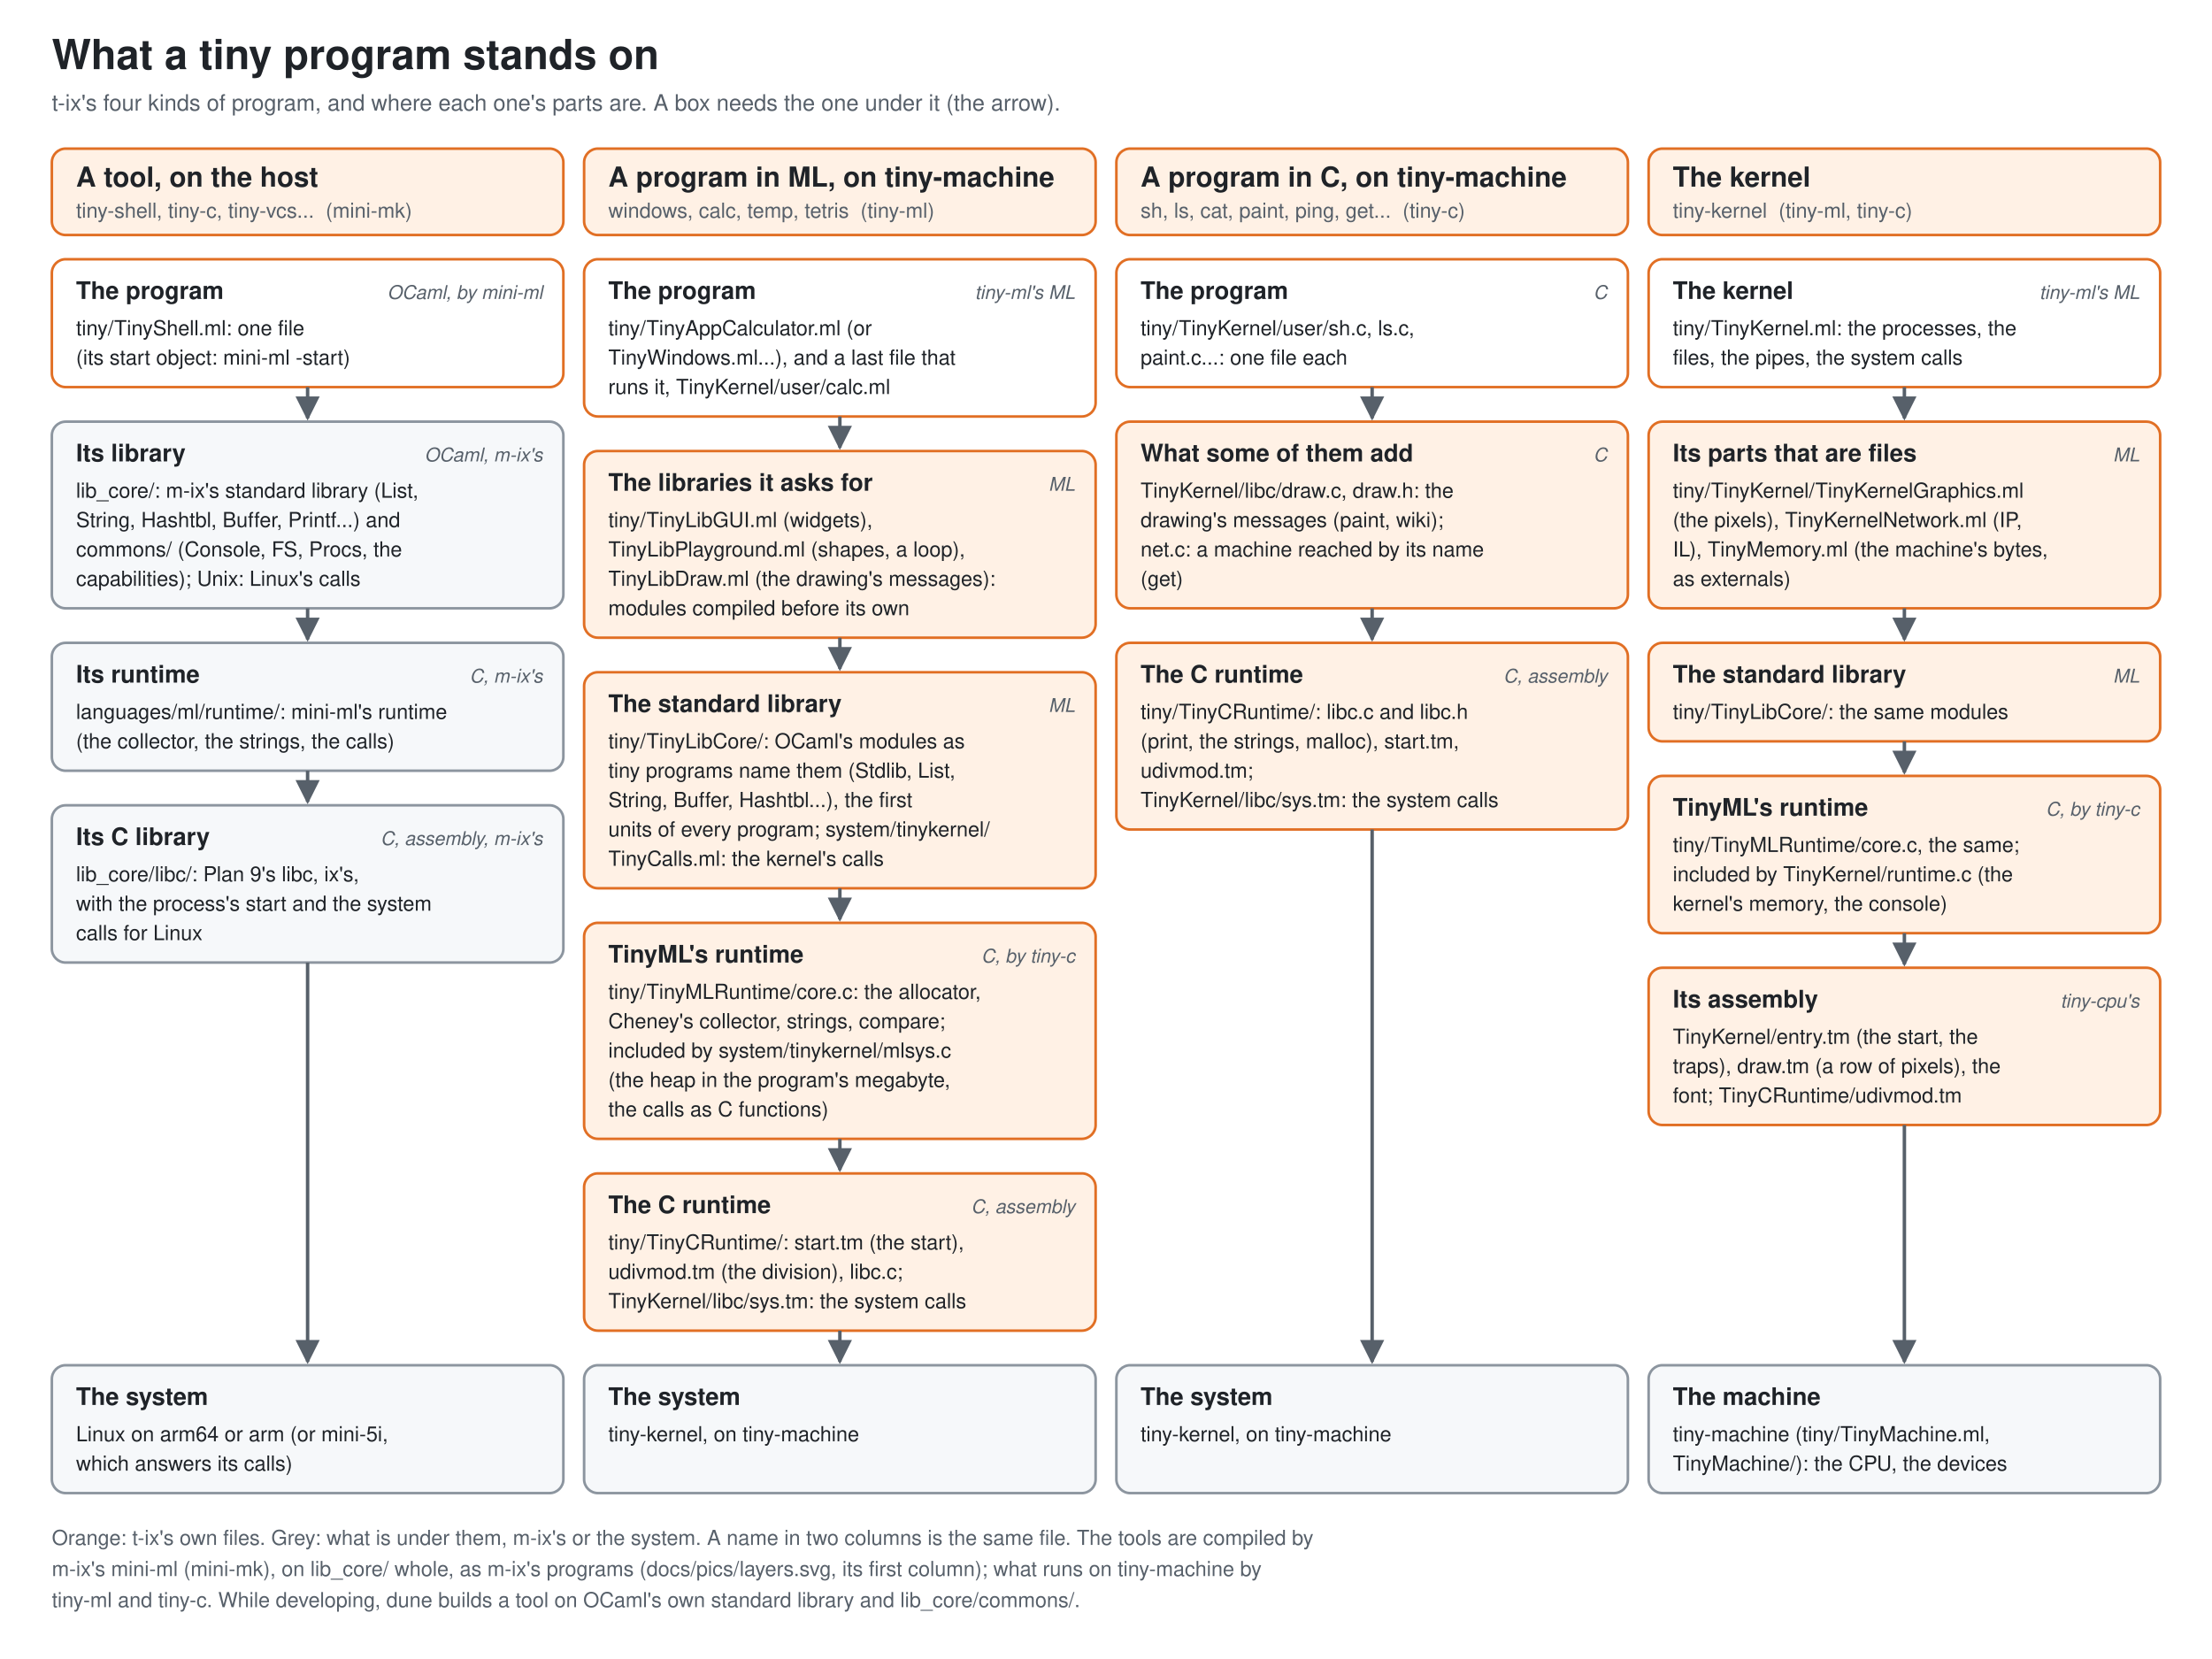
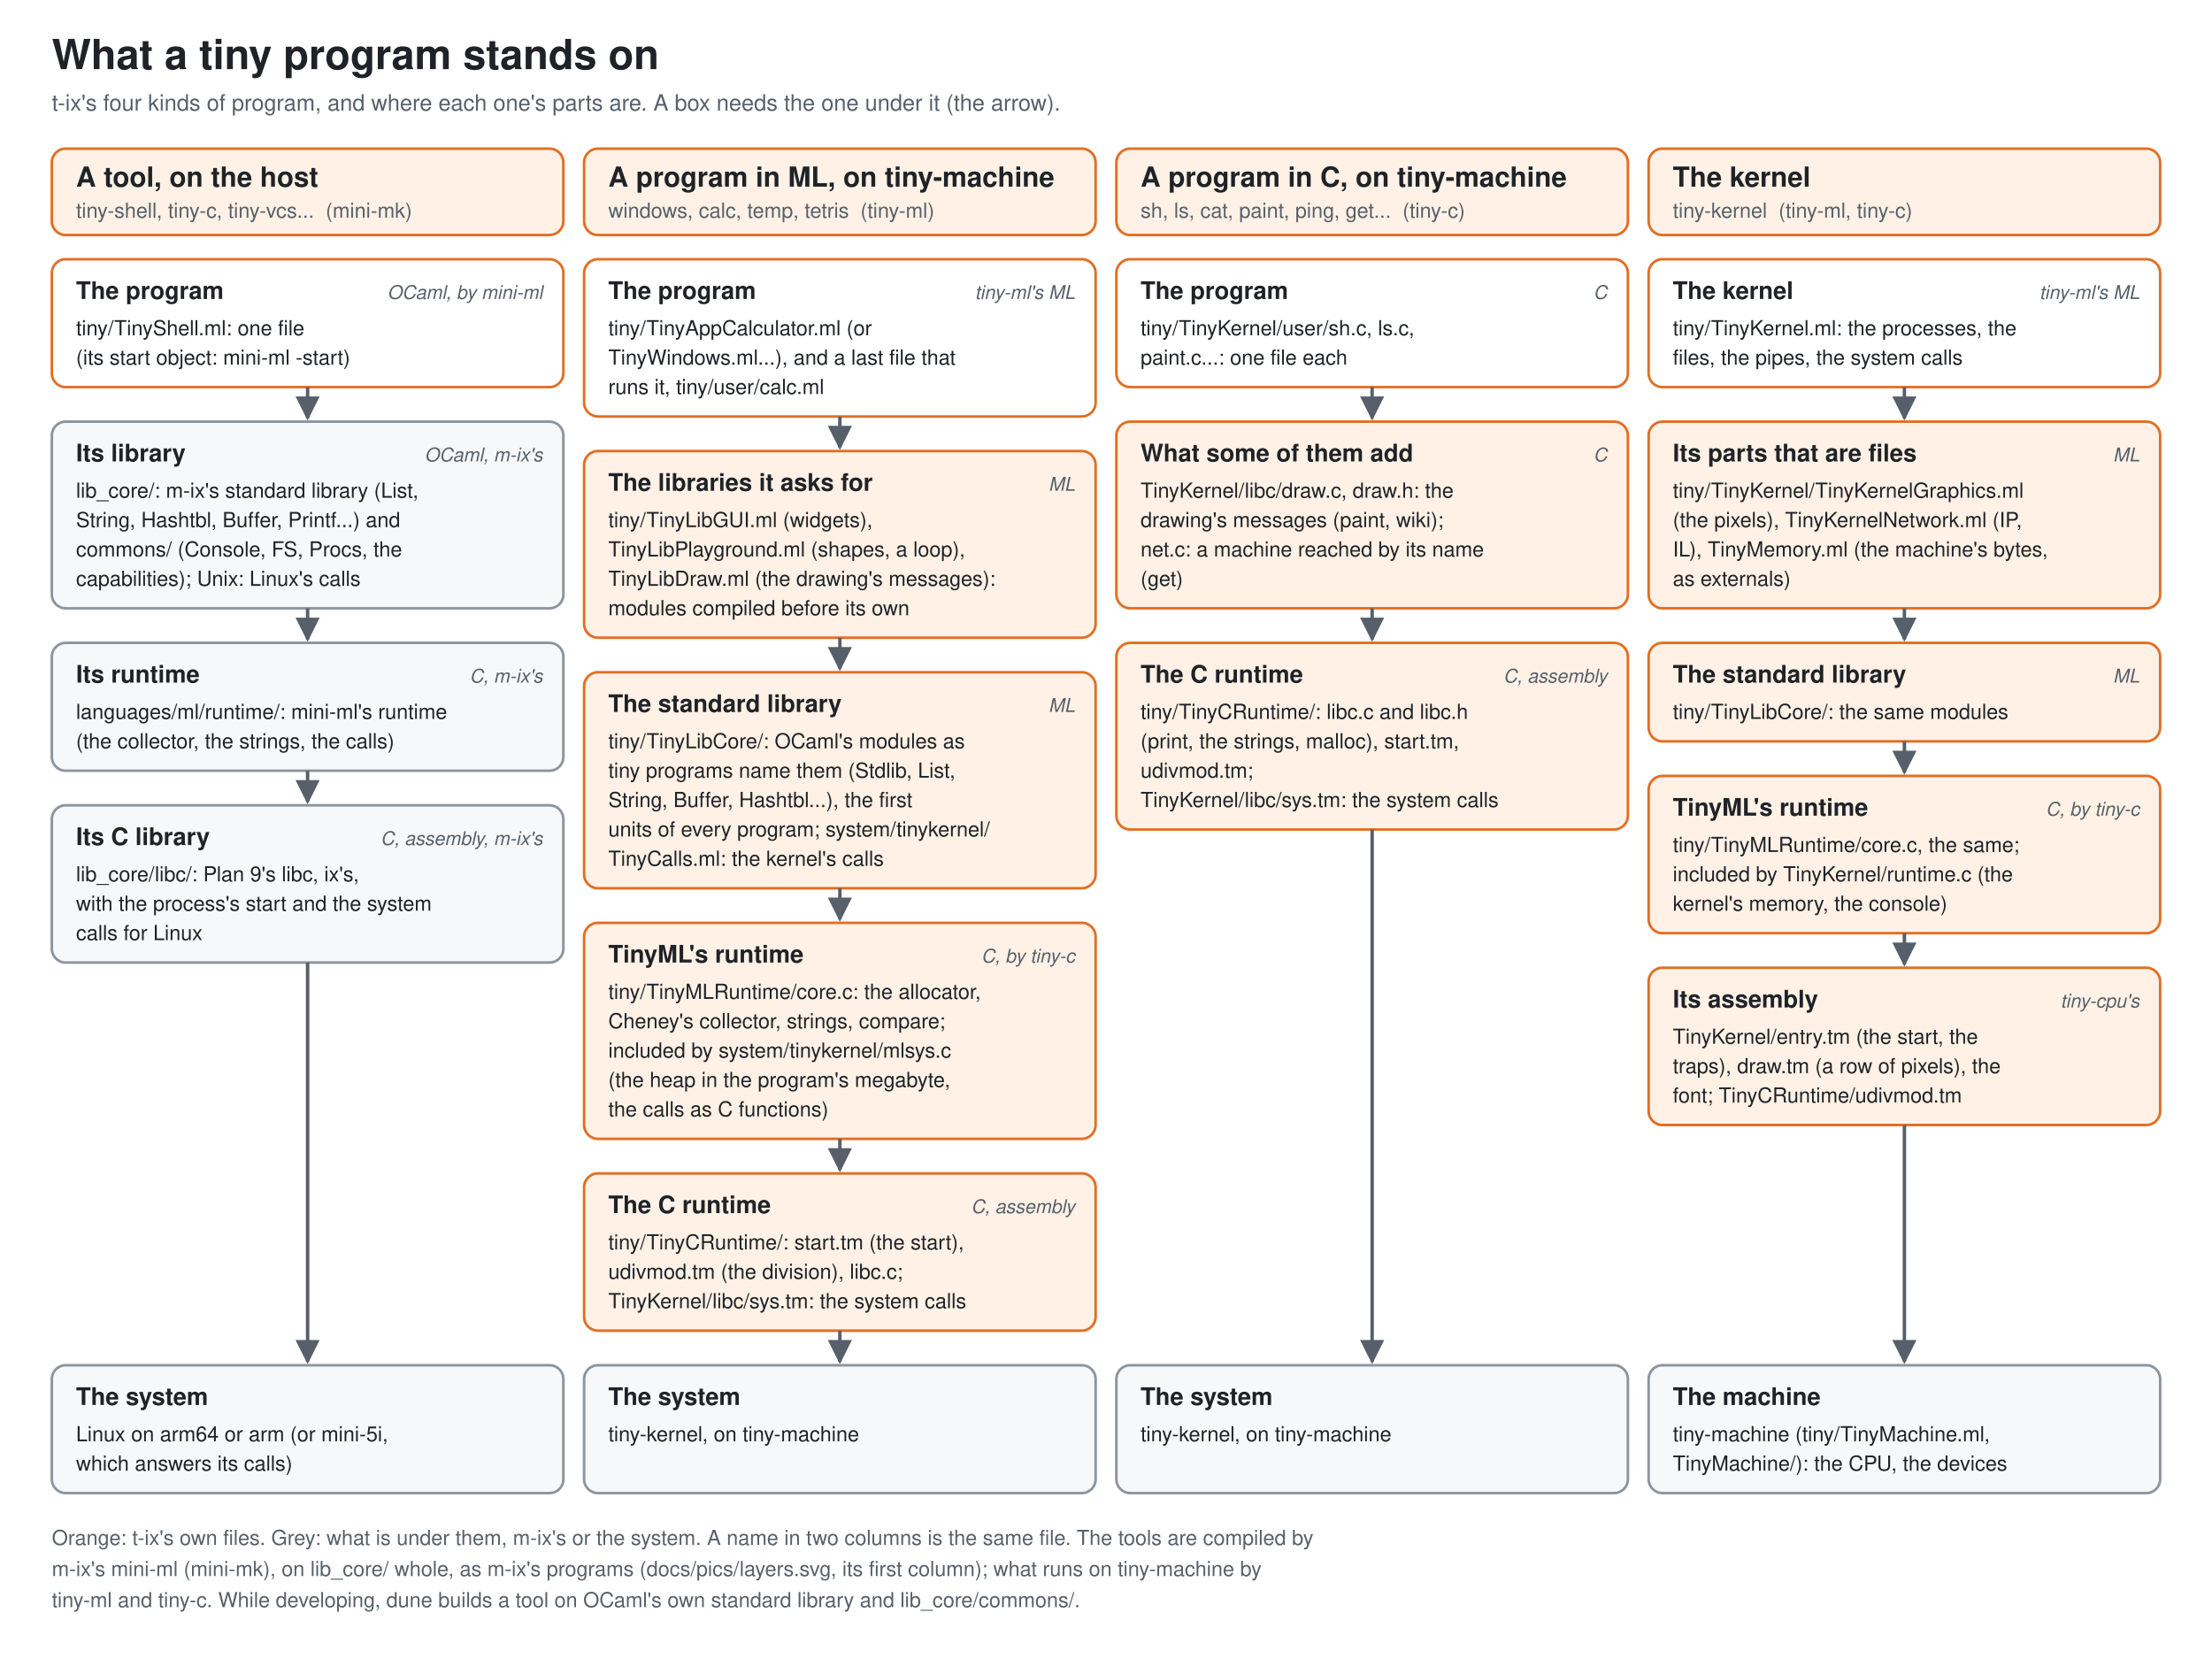
<svg xmlns="http://www.w3.org/2000/svg" viewBox="0 0 1280 960" width="1280" height="960" font-family="-apple-system, BlinkMacSystemFont, 'Segoe UI', Helvetica, Arial, sans-serif">
  <defs>
    <marker id="a" viewBox="0 0 10 10" refX="9" refY="5" markerWidth="7" markerHeight="7" orient="auto-start-reverse">
      <path d="M0 0L10 5L0 10z" fill="#57606a" />
    </marker>
  </defs>
  <rect width="1280" height="960" fill="#ffffff" />
  <text x="30" y="40" font-size="24" font-weight="600" fill="#1f2328" text-anchor="start" xml:space="preserve">What a tiny program stands on</text>
  <text x="30" y="64" font-size="13" font-weight="normal" fill="#57606a" text-anchor="start" xml:space="preserve">t-ix's four kinds of program, and where each one's parts are. A box needs the one under it (the arrow).</text>
  <rect x="30" y="86" width="296" height="50" rx="8" fill="#fff1e5" stroke="#e16f24" stroke-width="1.5" />
  <text x="44" y="108" font-size="16" font-weight="600" fill="#1f2328" text-anchor="start" xml:space="preserve">A tool, on the host</text>
  <text x="44" y="126" font-size="12" font-weight="normal" fill="#57606a" text-anchor="start" xml:space="preserve">tiny-shell, tiny-c, tiny-vcs...  (mini-mk)</text>
  <rect x="30" y="150" width="296" height="74" rx="8" fill="#ffffff" stroke="#e16f24" stroke-width="1.5" />
  <text x="44" y="173" font-size="14" font-weight="600" fill="#1f2328" text-anchor="start" xml:space="preserve">The program</text>
  <text x="314" y="173" font-size="11" font-weight="normal" fill="#57606a" text-anchor="end" font-style="italic" xml:space="preserve">OCaml, by mini-ml</text>
  <text x="44" y="194" font-size="12" font-weight="normal" fill="#1f2328" text-anchor="start" xml:space="preserve">tiny/TinyShell.ml: one file</text>
  <text x="44" y="211" font-size="12" font-weight="normal" fill="#1f2328" text-anchor="start" xml:space="preserve">(its start object: mini-ml -start)</text>
  <line x1="178" y1="224" x2="178" y2="242" stroke="#57606a" stroke-width="2" marker-end="url(#a)" />
  <rect x="30" y="244" width="296" height="108" rx="8" fill="#f6f8fa" stroke="#8c959f" stroke-width="1.5" />
  <text x="44" y="267" font-size="14" font-weight="600" fill="#1f2328" text-anchor="start" xml:space="preserve">Its library</text>
  <text x="314" y="267" font-size="11" font-weight="normal" fill="#57606a" text-anchor="end" font-style="italic" xml:space="preserve">OCaml, m-ix's</text>
  <text x="44" y="288" font-size="12" font-weight="normal" fill="#1f2328" text-anchor="start" xml:space="preserve">lib_core/: m-ix's standard library (List,</text>
  <text x="44" y="305" font-size="12" font-weight="normal" fill="#1f2328" text-anchor="start" xml:space="preserve">String, Hashtbl, Buffer, Printf...) and</text>
  <text x="44" y="322" font-size="12" font-weight="normal" fill="#1f2328" text-anchor="start" xml:space="preserve">commons/ (Console, FS, Procs, the</text>
  <text x="44" y="339" font-size="12" font-weight="normal" fill="#1f2328" text-anchor="start" xml:space="preserve">capabilities); Unix: Linux's calls</text>
  <line x1="178" y1="352" x2="178" y2="370" stroke="#57606a" stroke-width="2" marker-end="url(#a)" />
  <rect x="30" y="372" width="296" height="74" rx="8" fill="#f6f8fa" stroke="#8c959f" stroke-width="1.5" />
  <text x="44" y="395" font-size="14" font-weight="600" fill="#1f2328" text-anchor="start" xml:space="preserve">Its runtime</text>
  <text x="314" y="395" font-size="11" font-weight="normal" fill="#57606a" text-anchor="end" font-style="italic" xml:space="preserve">C, m-ix's</text>
  <text x="44" y="416" font-size="12" font-weight="normal" fill="#1f2328" text-anchor="start" xml:space="preserve">languages/ml/runtime/: mini-ml's runtime</text>
  <text x="44" y="433" font-size="12" font-weight="normal" fill="#1f2328" text-anchor="start" xml:space="preserve">(the collector, the strings, the calls)</text>
  <line x1="178" y1="446" x2="178" y2="464" stroke="#57606a" stroke-width="2" marker-end="url(#a)" />
  <rect x="30" y="466" width="296" height="91" rx="8" fill="#f6f8fa" stroke="#8c959f" stroke-width="1.5" />
  <text x="44" y="489" font-size="14" font-weight="600" fill="#1f2328" text-anchor="start" xml:space="preserve">Its C library</text>
  <text x="314" y="489" font-size="11" font-weight="normal" fill="#57606a" text-anchor="end" font-style="italic" xml:space="preserve">C, assembly, m-ix's</text>
  <text x="44" y="510" font-size="12" font-weight="normal" fill="#1f2328" text-anchor="start" xml:space="preserve">lib_core/libc/: Plan 9's libc, ix's,</text>
  <text x="44" y="527" font-size="12" font-weight="normal" fill="#1f2328" text-anchor="start" xml:space="preserve">with the process's start and the system</text>
  <text x="44" y="544" font-size="12" font-weight="normal" fill="#1f2328" text-anchor="start" xml:space="preserve">calls for Linux</text>
  <line x1="178" y1="557" x2="178" y2="788" stroke="#57606a" stroke-width="2" marker-end="url(#a)" />
  <rect x="30" y="790" width="296" height="74" rx="8" fill="#f6f8fa" stroke="#8c959f" stroke-width="1.5" />
  <text x="44" y="813" font-size="14" font-weight="600" fill="#1f2328" text-anchor="start" xml:space="preserve">The system</text>
  <text x="44" y="834" font-size="12" font-weight="normal" fill="#1f2328" text-anchor="start" xml:space="preserve">Linux on arm64 or arm (or mini-5i,</text>
  <text x="44" y="851" font-size="12" font-weight="normal" fill="#1f2328" text-anchor="start" xml:space="preserve">which answers its calls)</text>
  <rect x="338" y="86" width="296" height="50" rx="8" fill="#fff1e5" stroke="#e16f24" stroke-width="1.5" />
  <text x="352" y="108" font-size="16" font-weight="600" fill="#1f2328" text-anchor="start" xml:space="preserve">A program in ML, on tiny-machine</text>
  <text x="352" y="126" font-size="12" font-weight="normal" fill="#57606a" text-anchor="start" xml:space="preserve">windows, calc, temp, tetris  (tiny-ml)</text>
  <rect x="338" y="150" width="296" height="91" rx="8" fill="#ffffff" stroke="#e16f24" stroke-width="1.5" />
  <text x="352" y="173" font-size="14" font-weight="600" fill="#1f2328" text-anchor="start" xml:space="preserve">The program</text>
  <text x="622" y="173" font-size="11" font-weight="normal" fill="#57606a" text-anchor="end" font-style="italic" xml:space="preserve">tiny-ml's ML</text>
  <text x="352" y="194" font-size="12" font-weight="normal" fill="#1f2328" text-anchor="start" xml:space="preserve">tiny/TinyAppCalculator.ml (or</text>
  <text x="352" y="211" font-size="12" font-weight="normal" fill="#1f2328" text-anchor="start" xml:space="preserve">TinyWindows.ml...), and a last file that</text>
-   <text x="352" y="228" font-size="12" font-weight="normal" fill="#1f2328" text-anchor="start" xml:space="preserve">runs it, TinyKernel/user/calc.ml</text>
+   <text x="352" y="228" font-size="12" font-weight="normal" fill="#1f2328" text-anchor="start" xml:space="preserve">runs it, tiny/user/calc.ml</text>
  <line x1="486" y1="241" x2="486" y2="259" stroke="#57606a" stroke-width="2" marker-end="url(#a)" />
  <rect x="338" y="261" width="296" height="108" rx="8" fill="#fff1e5" stroke="#e16f24" stroke-width="1.5" />
  <text x="352" y="284" font-size="14" font-weight="600" fill="#1f2328" text-anchor="start" xml:space="preserve">The libraries it asks for</text>
  <text x="622" y="284" font-size="11" font-weight="normal" fill="#57606a" text-anchor="end" font-style="italic" xml:space="preserve">ML</text>
  <text x="352" y="305" font-size="12" font-weight="normal" fill="#1f2328" text-anchor="start" xml:space="preserve">tiny/TinyLibGUI.ml (widgets),</text>
  <text x="352" y="322" font-size="12" font-weight="normal" fill="#1f2328" text-anchor="start" xml:space="preserve">TinyLibPlayground.ml (shapes, a loop),</text>
  <text x="352" y="339" font-size="12" font-weight="normal" fill="#1f2328" text-anchor="start" xml:space="preserve">TinyLibDraw.ml (the drawing's messages):</text>
  <text x="352" y="356" font-size="12" font-weight="normal" fill="#1f2328" text-anchor="start" xml:space="preserve">modules compiled before its own</text>
  <line x1="486" y1="369" x2="486" y2="387" stroke="#57606a" stroke-width="2" marker-end="url(#a)" />
  <rect x="338" y="389" width="296" height="125" rx="8" fill="#fff1e5" stroke="#e16f24" stroke-width="1.5" />
  <text x="352" y="412" font-size="14" font-weight="600" fill="#1f2328" text-anchor="start" xml:space="preserve">The standard library</text>
  <text x="622" y="412" font-size="11" font-weight="normal" fill="#57606a" text-anchor="end" font-style="italic" xml:space="preserve">ML</text>
  <text x="352" y="433" font-size="12" font-weight="normal" fill="#1f2328" text-anchor="start" xml:space="preserve">tiny/TinyLibCore/: OCaml's modules as</text>
  <text x="352" y="450" font-size="12" font-weight="normal" fill="#1f2328" text-anchor="start" xml:space="preserve">tiny programs name them (Stdlib, List,</text>
  <text x="352" y="467" font-size="12" font-weight="normal" fill="#1f2328" text-anchor="start" xml:space="preserve">String, Buffer, Hashtbl...), the first</text>
  <text x="352" y="484" font-size="12" font-weight="normal" fill="#1f2328" text-anchor="start" xml:space="preserve">units of every program; system/tinykernel/</text>
  <text x="352" y="501" font-size="12" font-weight="normal" fill="#1f2328" text-anchor="start" xml:space="preserve">TinyCalls.ml: the kernel's calls</text>
  <line x1="486" y1="514" x2="486" y2="532" stroke="#57606a" stroke-width="2" marker-end="url(#a)" />
  <rect x="338" y="534" width="296" height="125" rx="8" fill="#fff1e5" stroke="#e16f24" stroke-width="1.5" />
  <text x="352" y="557" font-size="14" font-weight="600" fill="#1f2328" text-anchor="start" xml:space="preserve">TinyML's runtime</text>
  <text x="622" y="557" font-size="11" font-weight="normal" fill="#57606a" text-anchor="end" font-style="italic" xml:space="preserve">C, by tiny-c</text>
  <text x="352" y="578" font-size="12" font-weight="normal" fill="#1f2328" text-anchor="start" xml:space="preserve">tiny/TinyMLRuntime/core.c: the allocator,</text>
  <text x="352" y="595" font-size="12" font-weight="normal" fill="#1f2328" text-anchor="start" xml:space="preserve">Cheney's collector, strings, compare;</text>
  <text x="352" y="612" font-size="12" font-weight="normal" fill="#1f2328" text-anchor="start" xml:space="preserve">included by system/tinykernel/mlsys.c</text>
  <text x="352" y="629" font-size="12" font-weight="normal" fill="#1f2328" text-anchor="start" xml:space="preserve">(the heap in the program's megabyte,</text>
  <text x="352" y="646" font-size="12" font-weight="normal" fill="#1f2328" text-anchor="start" xml:space="preserve">the calls as C functions)</text>
  <line x1="486" y1="659" x2="486" y2="677" stroke="#57606a" stroke-width="2" marker-end="url(#a)" />
  <rect x="338" y="679" width="296" height="91" rx="8" fill="#fff1e5" stroke="#e16f24" stroke-width="1.5" />
  <text x="352" y="702" font-size="14" font-weight="600" fill="#1f2328" text-anchor="start" xml:space="preserve">The C runtime</text>
  <text x="622" y="702" font-size="11" font-weight="normal" fill="#57606a" text-anchor="end" font-style="italic" xml:space="preserve">C, assembly</text>
  <text x="352" y="723" font-size="12" font-weight="normal" fill="#1f2328" text-anchor="start" xml:space="preserve">tiny/TinyCRuntime/: start.tm (the start),</text>
  <text x="352" y="740" font-size="12" font-weight="normal" fill="#1f2328" text-anchor="start" xml:space="preserve">udivmod.tm (the division), libc.c;</text>
  <text x="352" y="757" font-size="12" font-weight="normal" fill="#1f2328" text-anchor="start" xml:space="preserve">TinyKernel/libc/sys.tm: the system calls</text>
  <line x1="486" y1="770" x2="486" y2="788" stroke="#57606a" stroke-width="2" marker-end="url(#a)" />
  <rect x="338" y="790" width="296" height="74" rx="8" fill="#f6f8fa" stroke="#8c959f" stroke-width="1.5" />
  <text x="352" y="813" font-size="14" font-weight="600" fill="#1f2328" text-anchor="start" xml:space="preserve">The system</text>
  <text x="352" y="834" font-size="12" font-weight="normal" fill="#1f2328" text-anchor="start" xml:space="preserve">tiny-kernel, on tiny-machine</text>
  <rect x="646" y="86" width="296" height="50" rx="8" fill="#fff1e5" stroke="#e16f24" stroke-width="1.5" />
  <text x="660" y="108" font-size="16" font-weight="600" fill="#1f2328" text-anchor="start" xml:space="preserve">A program in C, on tiny-machine</text>
  <text x="660" y="126" font-size="12" font-weight="normal" fill="#57606a" text-anchor="start" xml:space="preserve">sh, ls, cat, paint, ping, get...  (tiny-c)</text>
  <rect x="646" y="150" width="296" height="74" rx="8" fill="#ffffff" stroke="#e16f24" stroke-width="1.5" />
  <text x="660" y="173" font-size="14" font-weight="600" fill="#1f2328" text-anchor="start" xml:space="preserve">The program</text>
  <text x="930" y="173" font-size="11" font-weight="normal" fill="#57606a" text-anchor="end" font-style="italic" xml:space="preserve">C</text>
  <text x="660" y="194" font-size="12" font-weight="normal" fill="#1f2328" text-anchor="start" xml:space="preserve">tiny/TinyKernel/user/sh.c, ls.c,</text>
  <text x="660" y="211" font-size="12" font-weight="normal" fill="#1f2328" text-anchor="start" xml:space="preserve">paint.c...: one file each</text>
  <line x1="794" y1="224" x2="794" y2="242" stroke="#57606a" stroke-width="2" marker-end="url(#a)" />
  <rect x="646" y="244" width="296" height="108" rx="8" fill="#fff1e5" stroke="#e16f24" stroke-width="1.5" />
  <text x="660" y="267" font-size="14" font-weight="600" fill="#1f2328" text-anchor="start" xml:space="preserve">What some of them add</text>
  <text x="930" y="267" font-size="11" font-weight="normal" fill="#57606a" text-anchor="end" font-style="italic" xml:space="preserve">C</text>
  <text x="660" y="288" font-size="12" font-weight="normal" fill="#1f2328" text-anchor="start" xml:space="preserve">TinyKernel/libc/draw.c, draw.h: the</text>
  <text x="660" y="305" font-size="12" font-weight="normal" fill="#1f2328" text-anchor="start" xml:space="preserve">drawing's messages (paint, wiki);</text>
  <text x="660" y="322" font-size="12" font-weight="normal" fill="#1f2328" text-anchor="start" xml:space="preserve">net.c: a machine reached by its name</text>
  <text x="660" y="339" font-size="12" font-weight="normal" fill="#1f2328" text-anchor="start" xml:space="preserve">(get)</text>
  <line x1="794" y1="352" x2="794" y2="370" stroke="#57606a" stroke-width="2" marker-end="url(#a)" />
  <rect x="646" y="372" width="296" height="108" rx="8" fill="#fff1e5" stroke="#e16f24" stroke-width="1.5" />
  <text x="660" y="395" font-size="14" font-weight="600" fill="#1f2328" text-anchor="start" xml:space="preserve">The C runtime</text>
  <text x="930" y="395" font-size="11" font-weight="normal" fill="#57606a" text-anchor="end" font-style="italic" xml:space="preserve">C, assembly</text>
  <text x="660" y="416" font-size="12" font-weight="normal" fill="#1f2328" text-anchor="start" xml:space="preserve">tiny/TinyCRuntime/: libc.c and libc.h</text>
  <text x="660" y="433" font-size="12" font-weight="normal" fill="#1f2328" text-anchor="start" xml:space="preserve">(print, the strings, malloc), start.tm,</text>
  <text x="660" y="450" font-size="12" font-weight="normal" fill="#1f2328" text-anchor="start" xml:space="preserve">udivmod.tm;</text>
  <text x="660" y="467" font-size="12" font-weight="normal" fill="#1f2328" text-anchor="start" xml:space="preserve">TinyKernel/libc/sys.tm: the system calls</text>
  <line x1="794" y1="480" x2="794" y2="788" stroke="#57606a" stroke-width="2" marker-end="url(#a)" />
  <rect x="646" y="790" width="296" height="74" rx="8" fill="#f6f8fa" stroke="#8c959f" stroke-width="1.5" />
  <text x="660" y="813" font-size="14" font-weight="600" fill="#1f2328" text-anchor="start" xml:space="preserve">The system</text>
  <text x="660" y="834" font-size="12" font-weight="normal" fill="#1f2328" text-anchor="start" xml:space="preserve">tiny-kernel, on tiny-machine</text>
  <rect x="954" y="86" width="296" height="50" rx="8" fill="#fff1e5" stroke="#e16f24" stroke-width="1.5" />
  <text x="968" y="108" font-size="16" font-weight="600" fill="#1f2328" text-anchor="start" xml:space="preserve">The kernel</text>
  <text x="968" y="126" font-size="12" font-weight="normal" fill="#57606a" text-anchor="start" xml:space="preserve">tiny-kernel  (tiny-ml, tiny-c)</text>
  <rect x="954" y="150" width="296" height="74" rx="8" fill="#ffffff" stroke="#e16f24" stroke-width="1.5" />
  <text x="968" y="173" font-size="14" font-weight="600" fill="#1f2328" text-anchor="start" xml:space="preserve">The kernel</text>
  <text x="1238" y="173" font-size="11" font-weight="normal" fill="#57606a" text-anchor="end" font-style="italic" xml:space="preserve">tiny-ml's ML</text>
  <text x="968" y="194" font-size="12" font-weight="normal" fill="#1f2328" text-anchor="start" xml:space="preserve">tiny/TinyKernel.ml: the processes, the</text>
  <text x="968" y="211" font-size="12" font-weight="normal" fill="#1f2328" text-anchor="start" xml:space="preserve">files, the pipes, the system calls</text>
  <line x1="1102" y1="224" x2="1102" y2="242" stroke="#57606a" stroke-width="2" marker-end="url(#a)" />
  <rect x="954" y="244" width="296" height="108" rx="8" fill="#fff1e5" stroke="#e16f24" stroke-width="1.5" />
  <text x="968" y="267" font-size="14" font-weight="600" fill="#1f2328" text-anchor="start" xml:space="preserve">Its parts that are files</text>
  <text x="1238" y="267" font-size="11" font-weight="normal" fill="#57606a" text-anchor="end" font-style="italic" xml:space="preserve">ML</text>
  <text x="968" y="288" font-size="12" font-weight="normal" fill="#1f2328" text-anchor="start" xml:space="preserve">tiny/TinyKernel/TinyKernelGraphics.ml</text>
  <text x="968" y="305" font-size="12" font-weight="normal" fill="#1f2328" text-anchor="start" xml:space="preserve">(the pixels), TinyKernelNetwork.ml (IP,</text>
  <text x="968" y="322" font-size="12" font-weight="normal" fill="#1f2328" text-anchor="start" xml:space="preserve">IL), TinyMemory.ml (the machine's bytes,</text>
  <text x="968" y="339" font-size="12" font-weight="normal" fill="#1f2328" text-anchor="start" xml:space="preserve">as externals)</text>
  <line x1="1102" y1="352" x2="1102" y2="370" stroke="#57606a" stroke-width="2" marker-end="url(#a)" />
  <rect x="954" y="372" width="296" height="57" rx="8" fill="#fff1e5" stroke="#e16f24" stroke-width="1.5" />
  <text x="968" y="395" font-size="14" font-weight="600" fill="#1f2328" text-anchor="start" xml:space="preserve">The standard library</text>
  <text x="1238" y="395" font-size="11" font-weight="normal" fill="#57606a" text-anchor="end" font-style="italic" xml:space="preserve">ML</text>
  <text x="968" y="416" font-size="12" font-weight="normal" fill="#1f2328" text-anchor="start" xml:space="preserve">tiny/TinyLibCore/: the same modules</text>
  <line x1="1102" y1="429" x2="1102" y2="447" stroke="#57606a" stroke-width="2" marker-end="url(#a)" />
  <rect x="954" y="449" width="296" height="91" rx="8" fill="#fff1e5" stroke="#e16f24" stroke-width="1.5" />
  <text x="968" y="472" font-size="14" font-weight="600" fill="#1f2328" text-anchor="start" xml:space="preserve">TinyML's runtime</text>
  <text x="1238" y="472" font-size="11" font-weight="normal" fill="#57606a" text-anchor="end" font-style="italic" xml:space="preserve">C, by tiny-c</text>
  <text x="968" y="493" font-size="12" font-weight="normal" fill="#1f2328" text-anchor="start" xml:space="preserve">tiny/TinyMLRuntime/core.c, the same;</text>
  <text x="968" y="510" font-size="12" font-weight="normal" fill="#1f2328" text-anchor="start" xml:space="preserve">included by TinyKernel/runtime.c (the</text>
  <text x="968" y="527" font-size="12" font-weight="normal" fill="#1f2328" text-anchor="start" xml:space="preserve">kernel's memory, the console)</text>
  <line x1="1102" y1="540" x2="1102" y2="558" stroke="#57606a" stroke-width="2" marker-end="url(#a)" />
  <rect x="954" y="560" width="296" height="91" rx="8" fill="#fff1e5" stroke="#e16f24" stroke-width="1.5" />
  <text x="968" y="583" font-size="14" font-weight="600" fill="#1f2328" text-anchor="start" xml:space="preserve">Its assembly</text>
  <text x="1238" y="583" font-size="11" font-weight="normal" fill="#57606a" text-anchor="end" font-style="italic" xml:space="preserve">tiny-cpu's</text>
  <text x="968" y="604" font-size="12" font-weight="normal" fill="#1f2328" text-anchor="start" xml:space="preserve">TinyKernel/entry.tm (the start, the</text>
  <text x="968" y="621" font-size="12" font-weight="normal" fill="#1f2328" text-anchor="start" xml:space="preserve">traps), draw.tm (a row of pixels), the</text>
  <text x="968" y="638" font-size="12" font-weight="normal" fill="#1f2328" text-anchor="start" xml:space="preserve">font; TinyCRuntime/udivmod.tm</text>
  <line x1="1102" y1="651" x2="1102" y2="788" stroke="#57606a" stroke-width="2" marker-end="url(#a)" />
  <rect x="954" y="790" width="296" height="74" rx="8" fill="#f6f8fa" stroke="#8c959f" stroke-width="1.5" />
  <text x="968" y="813" font-size="14" font-weight="600" fill="#1f2328" text-anchor="start" xml:space="preserve">The machine</text>
  <text x="968" y="834" font-size="12" font-weight="normal" fill="#1f2328" text-anchor="start" xml:space="preserve">tiny-machine (tiny/TinyMachine.ml,</text>
  <text x="968" y="851" font-size="12" font-weight="normal" fill="#1f2328" text-anchor="start" xml:space="preserve">TinyMachine/): the CPU, the devices</text>
  <text x="30" y="894" font-size="12" font-weight="normal" fill="#57606a" text-anchor="start" xml:space="preserve">Orange: t-ix's own files. Grey: what is under them, m-ix's or the system. A name in two columns is the same file. The tools are compiled by</text>
  <text x="30" y="912" font-size="12" font-weight="normal" fill="#57606a" text-anchor="start" xml:space="preserve">m-ix's mini-ml (mini-mk), on lib_core/ whole, as m-ix's programs (docs/pics/layers.svg, its first column); what runs on tiny-machine by</text>
  <text x="30" y="930" font-size="12" font-weight="normal" fill="#57606a" text-anchor="start" xml:space="preserve">tiny-ml and tiny-c. While developing, dune builds a tool on OCaml's own standard library and lib_core/commons/.</text>
</svg>
